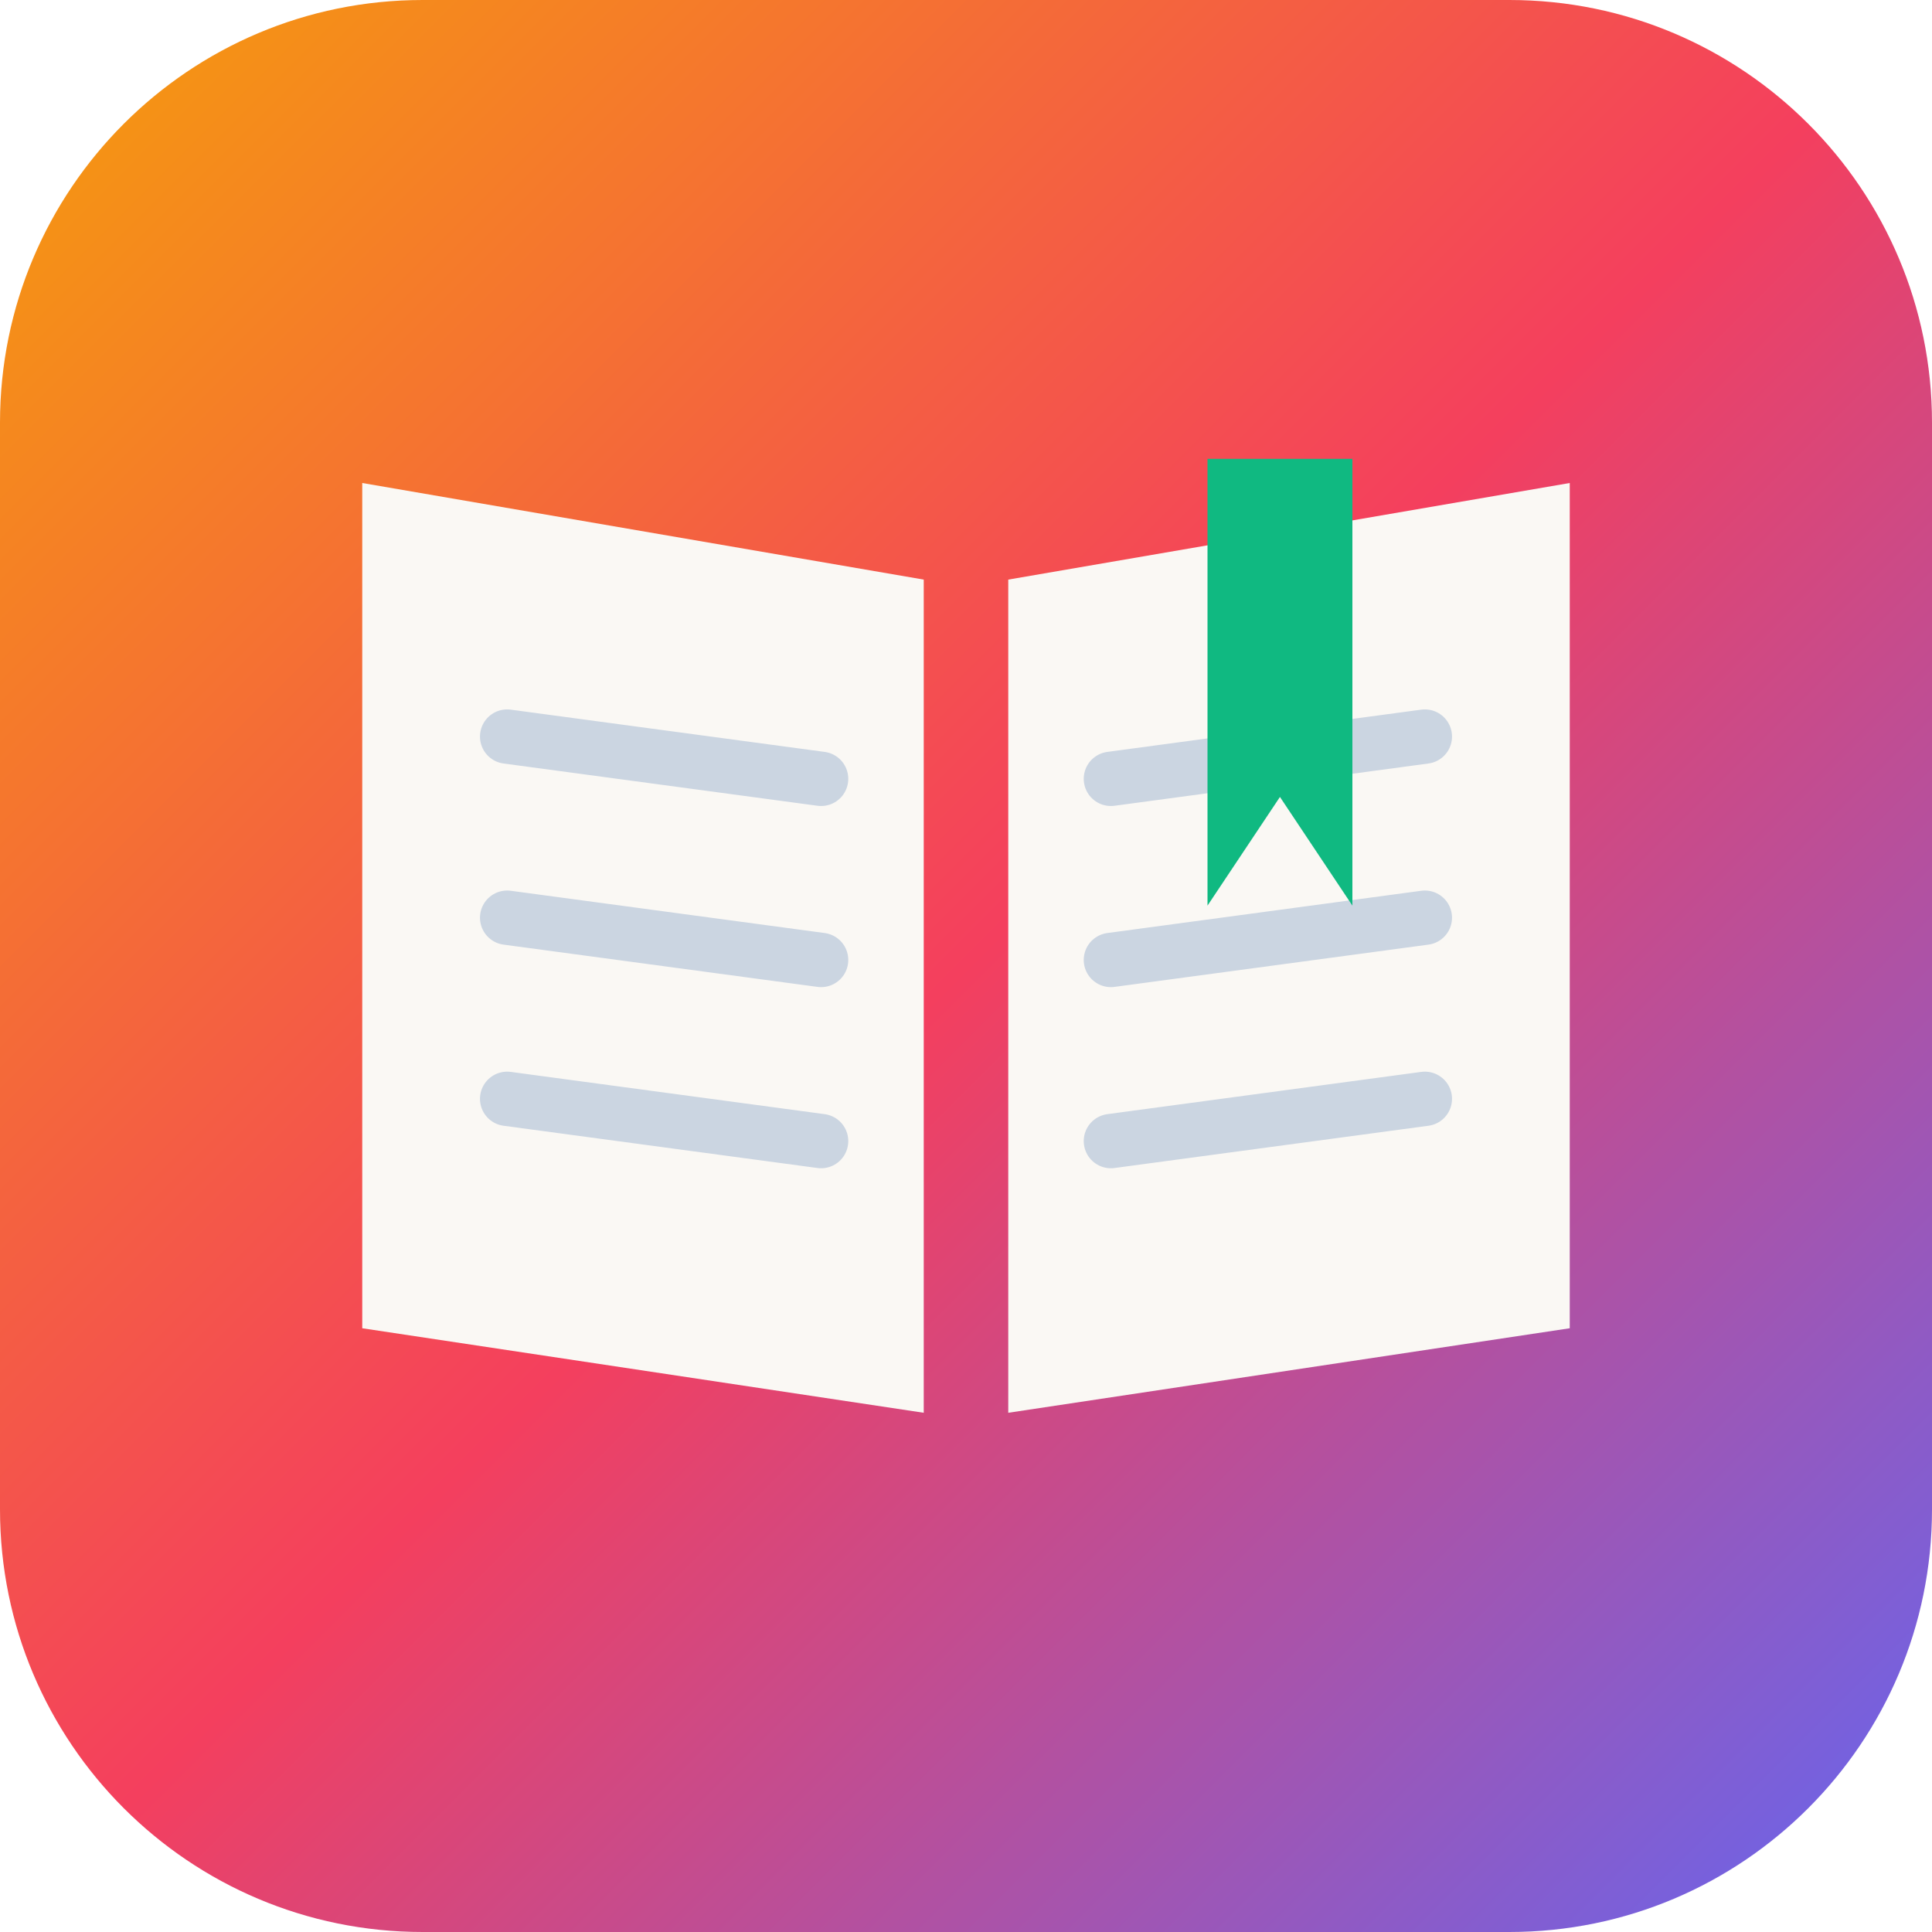
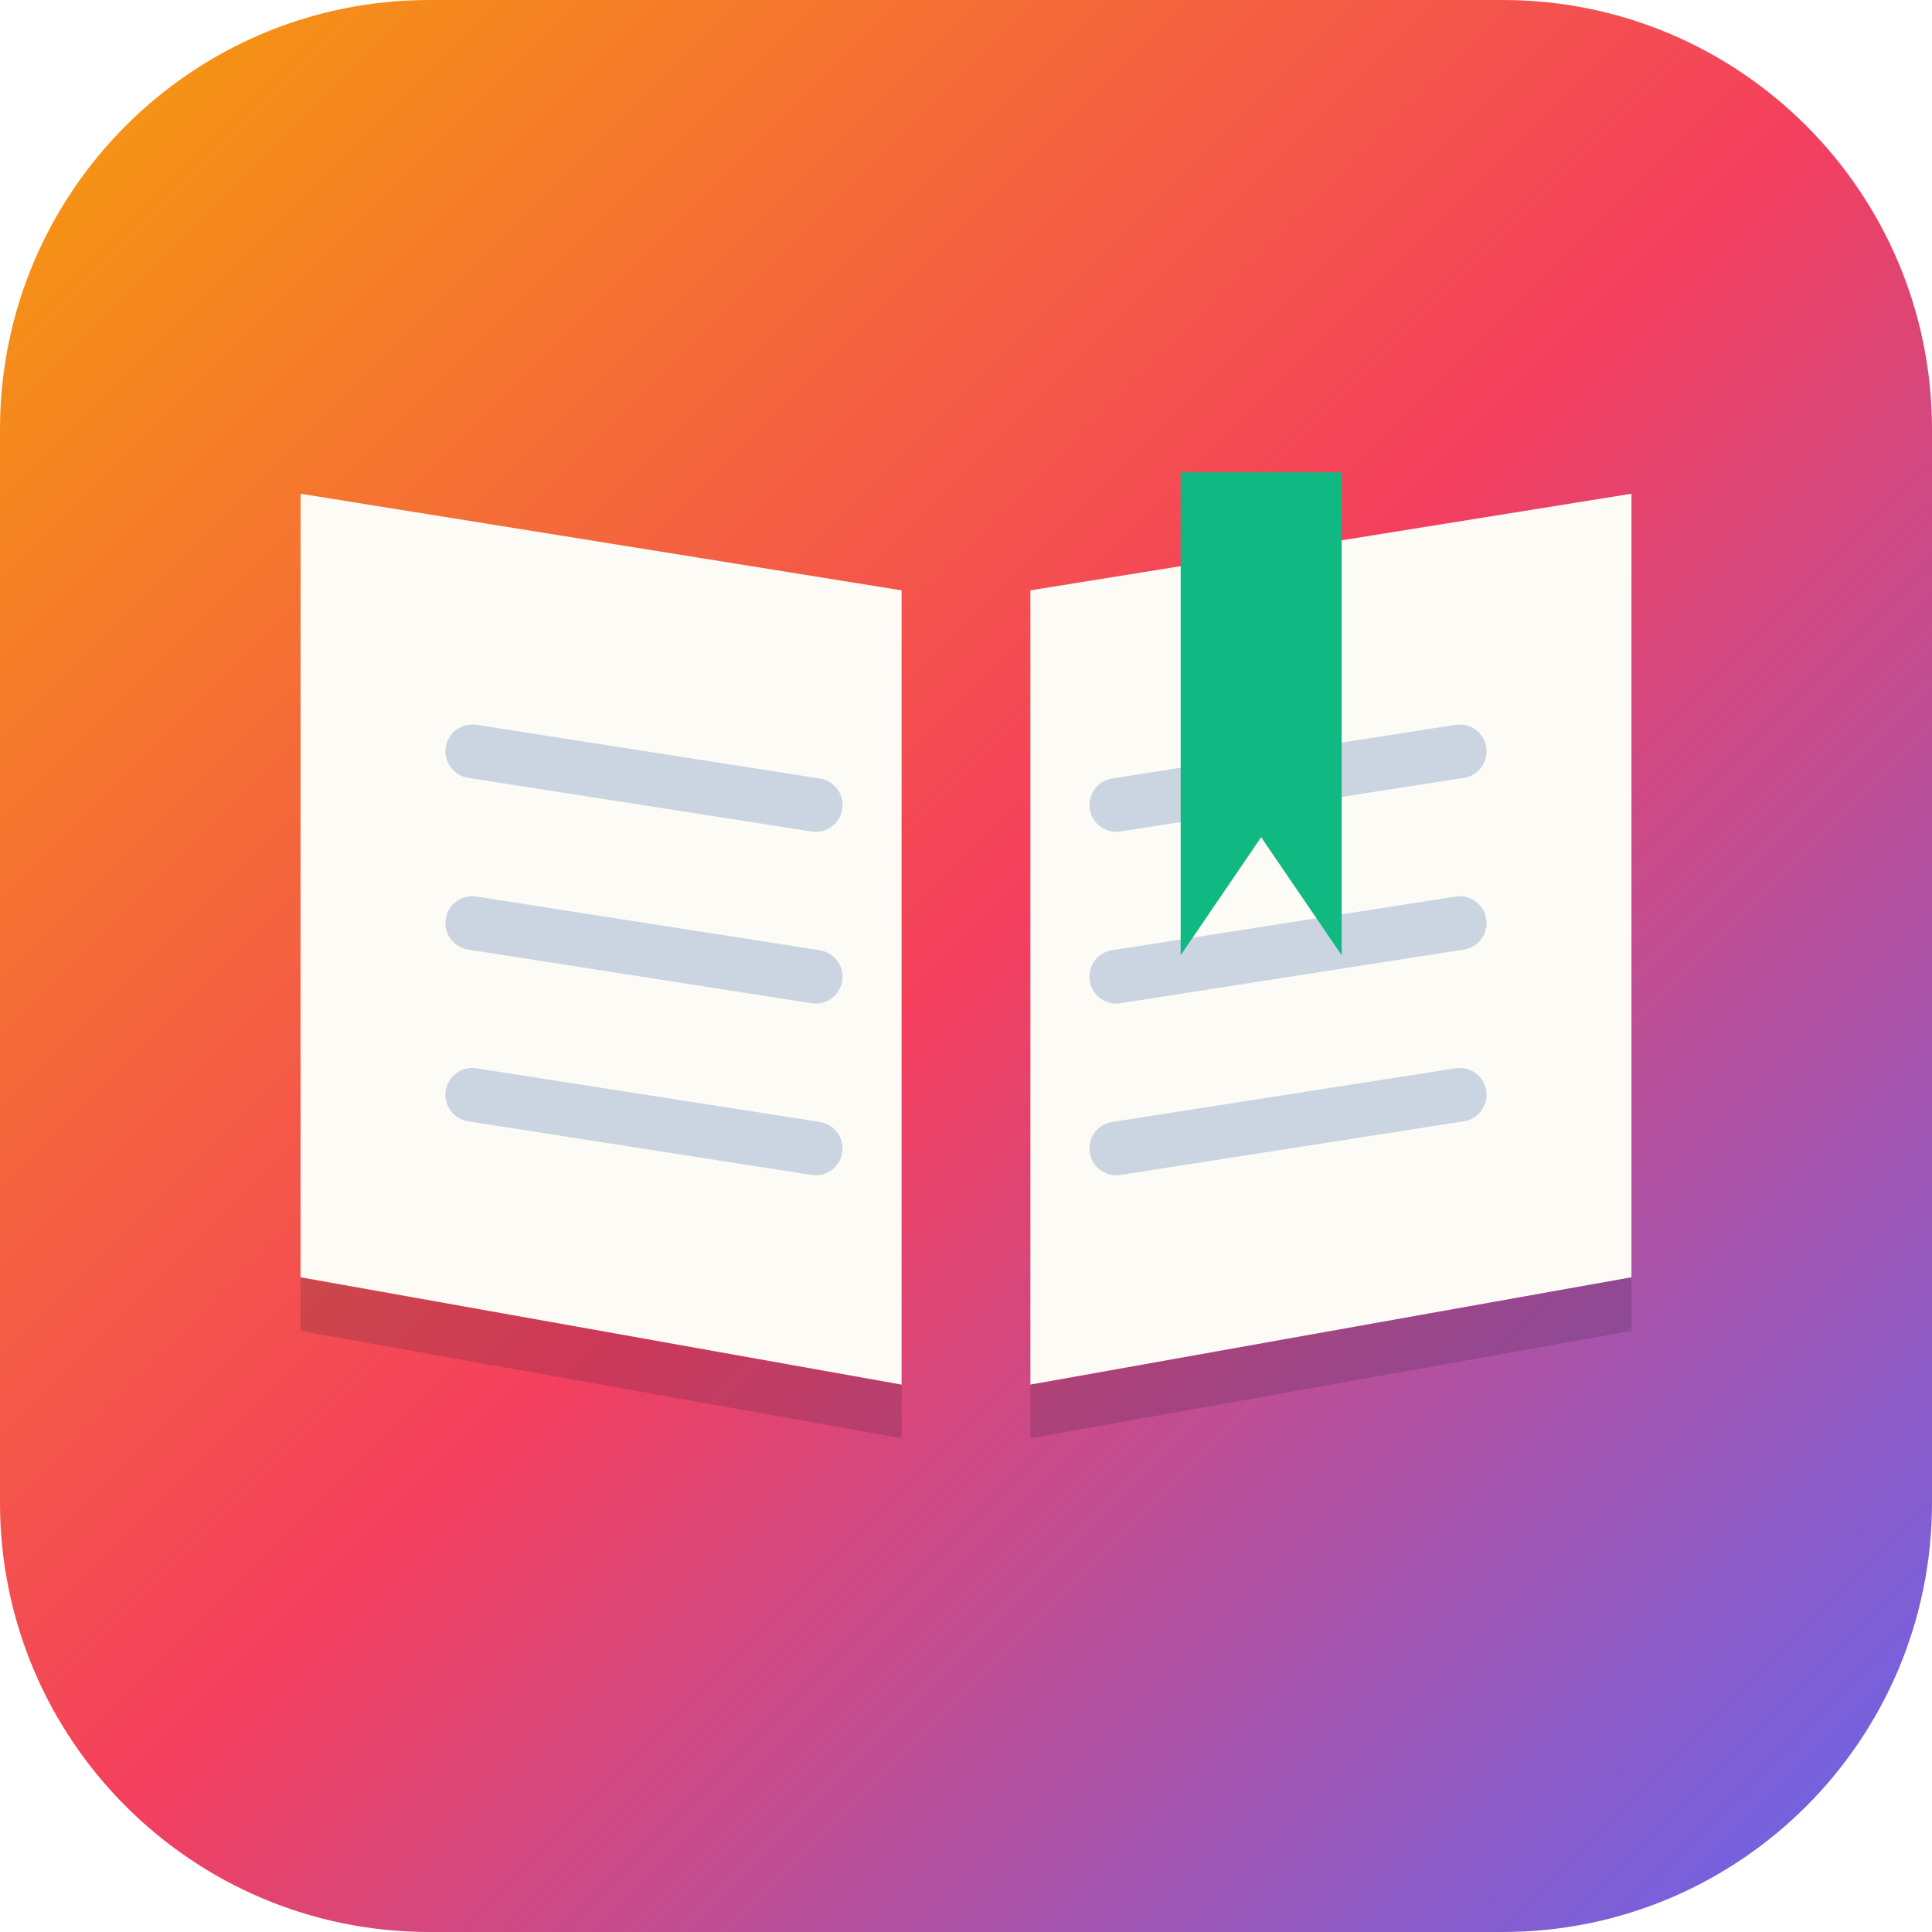
- <svg xmlns="http://www.w3.org/2000/svg" viewBox="0 0 32 32" role="img" aria-label="WSJ Reading Club">
+ <svg xmlns="http://www.w3.org/2000/svg" viewBox="0 0 180 180" role="img" aria-label="Reading Club">
  <defs>
-     <linearGradient id="tile" x1="0" y1="0" x2="32" y2="32" gradientUnits="userSpaceOnUse">
+     <linearGradient id="tile" x1="0" y1="0" x2="180" y2="180" gradientUnits="userSpaceOnUse">
      <stop offset="0" stop-color="#f59e0b" />
      <stop offset="0.5" stop-color="#f43f5e" />
      <stop offset="1" stop-color="#6366f1" />
    </linearGradient>
  </defs>
-   <rect width="32" height="32" rx="7" fill="url(#tile)" />
-   <path d="M15.3 9.6 L6 8 L6 22 L15.3 23.4 Z" fill="#faf8f4" />
-   <path d="M16.7 9.6 L26 8 L26 22 L16.7 23.4 Z" fill="#faf8f4" />
-   <g stroke="#cbd5e1" stroke-width="0.9" stroke-linecap="round">
-     <line x1="8.4" y1="12.2" x2="13.6" y2="12.9" />
-     <line x1="8.4" y1="15.2" x2="13.6" y2="15.9" />
-     <line x1="8.4" y1="18.2" x2="13.6" y2="18.9" />
-     <line x1="18.4" y1="12.9" x2="23.6" y2="12.2" />
-     <line x1="18.4" y1="15.9" x2="23.6" y2="15.2" />
-     <line x1="18.4" y1="18.9" x2="23.6" y2="18.2" />
+   <rect width="180" height="180" rx="40" fill="url(#tile)" />
+   <g fill="#1e1b3a" opacity="0.18">
+     <path d="M84 60 L28 51 L28 124 L84 134 Z" />
+     <path d="M96 60 L152 51 L152 124 L96 134 Z" />
  </g>
-   <path d="M20 7.6 L22.4 7.6 L22.4 15 L21.2 13.2 L20 15 Z" fill="#10b981" />
+   <g transform="translate(0,-3)">
+     <path d="M84 58 L28 49 L28 122 L84 132 Z" fill="#fdfbf6" />
+     <path d="M96 58 L152 49 L152 122 L96 132 Z" fill="#fdfbf6" />
+     <g stroke="#cbd5e1" stroke-width="5" stroke-linecap="round">
+       <line x1="44" y1="73" x2="76" y2="78" />
+       <line x1="44" y1="89" x2="76" y2="94" />
+       <line x1="44" y1="105" x2="76" y2="110" />
+       <line x1="104" y1="78" x2="136" y2="73" />
+       <line x1="104" y1="94" x2="136" y2="89" />
+       <line x1="104" y1="110" x2="136" y2="105" />
+     </g>
+     <path d="M110 47 L125 47 L125 92 L117.5 81 L110 92 Z" fill="#10b981" />
+   </g>
</svg>
